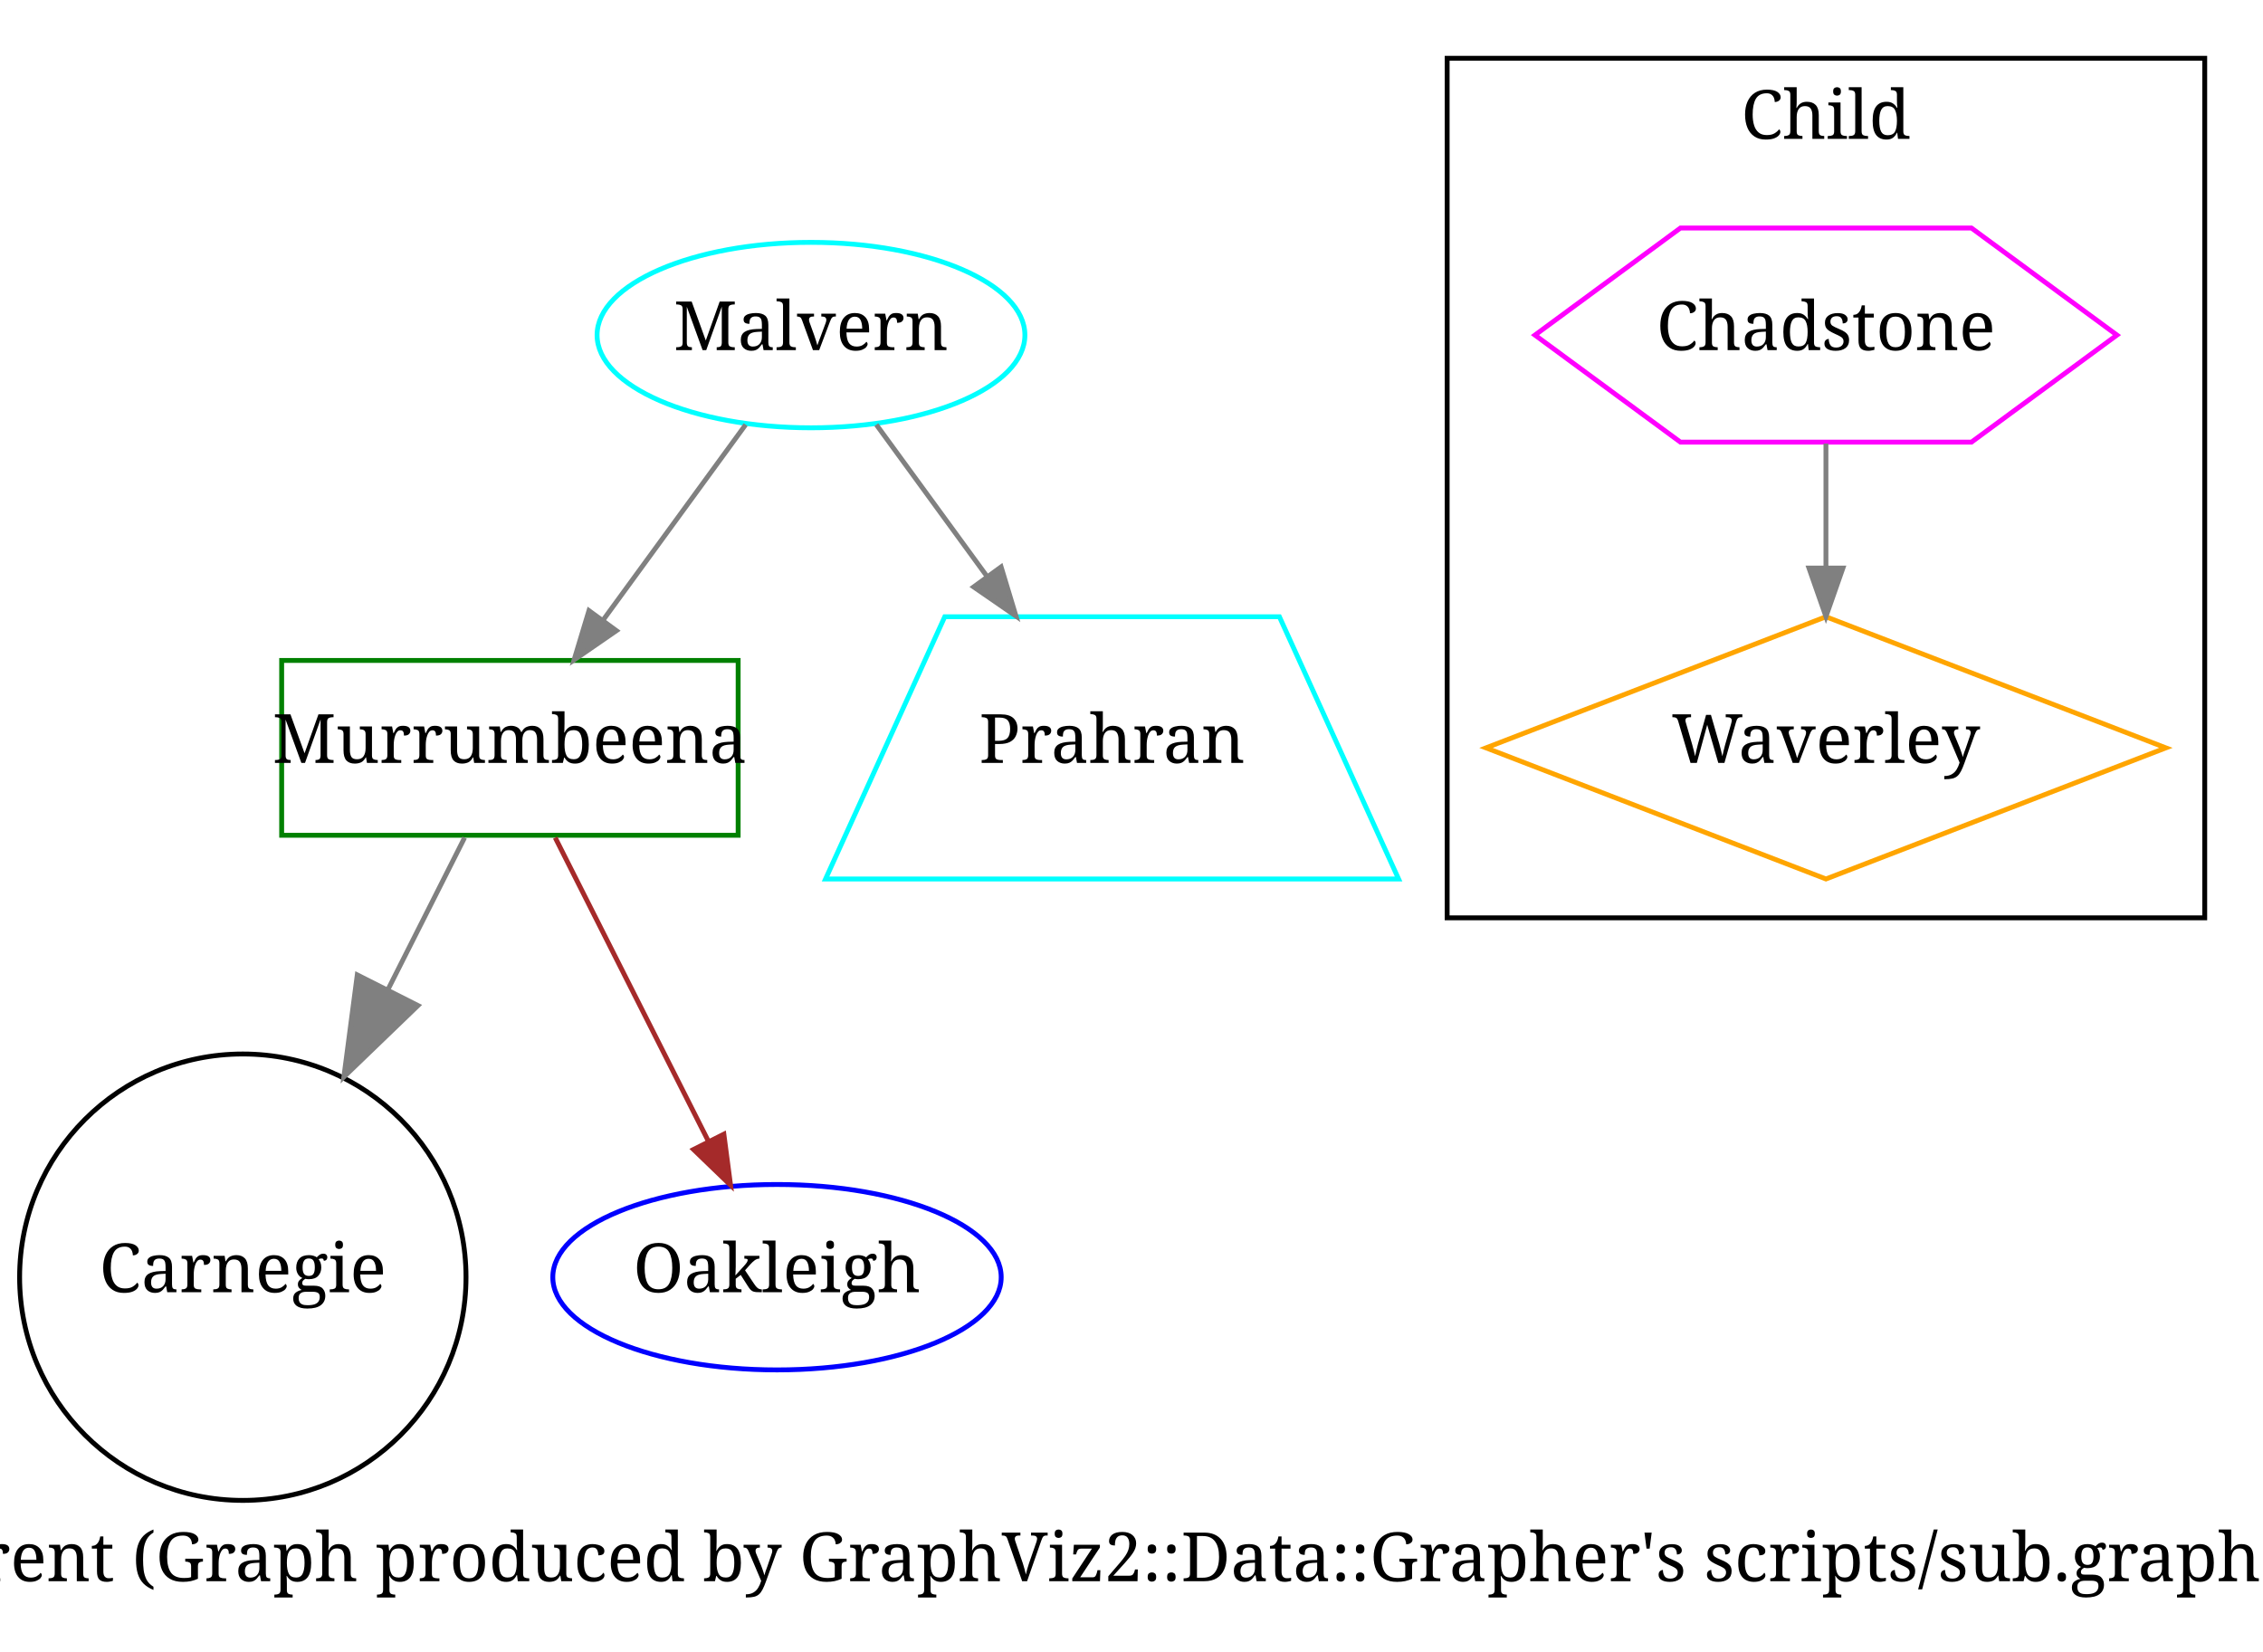
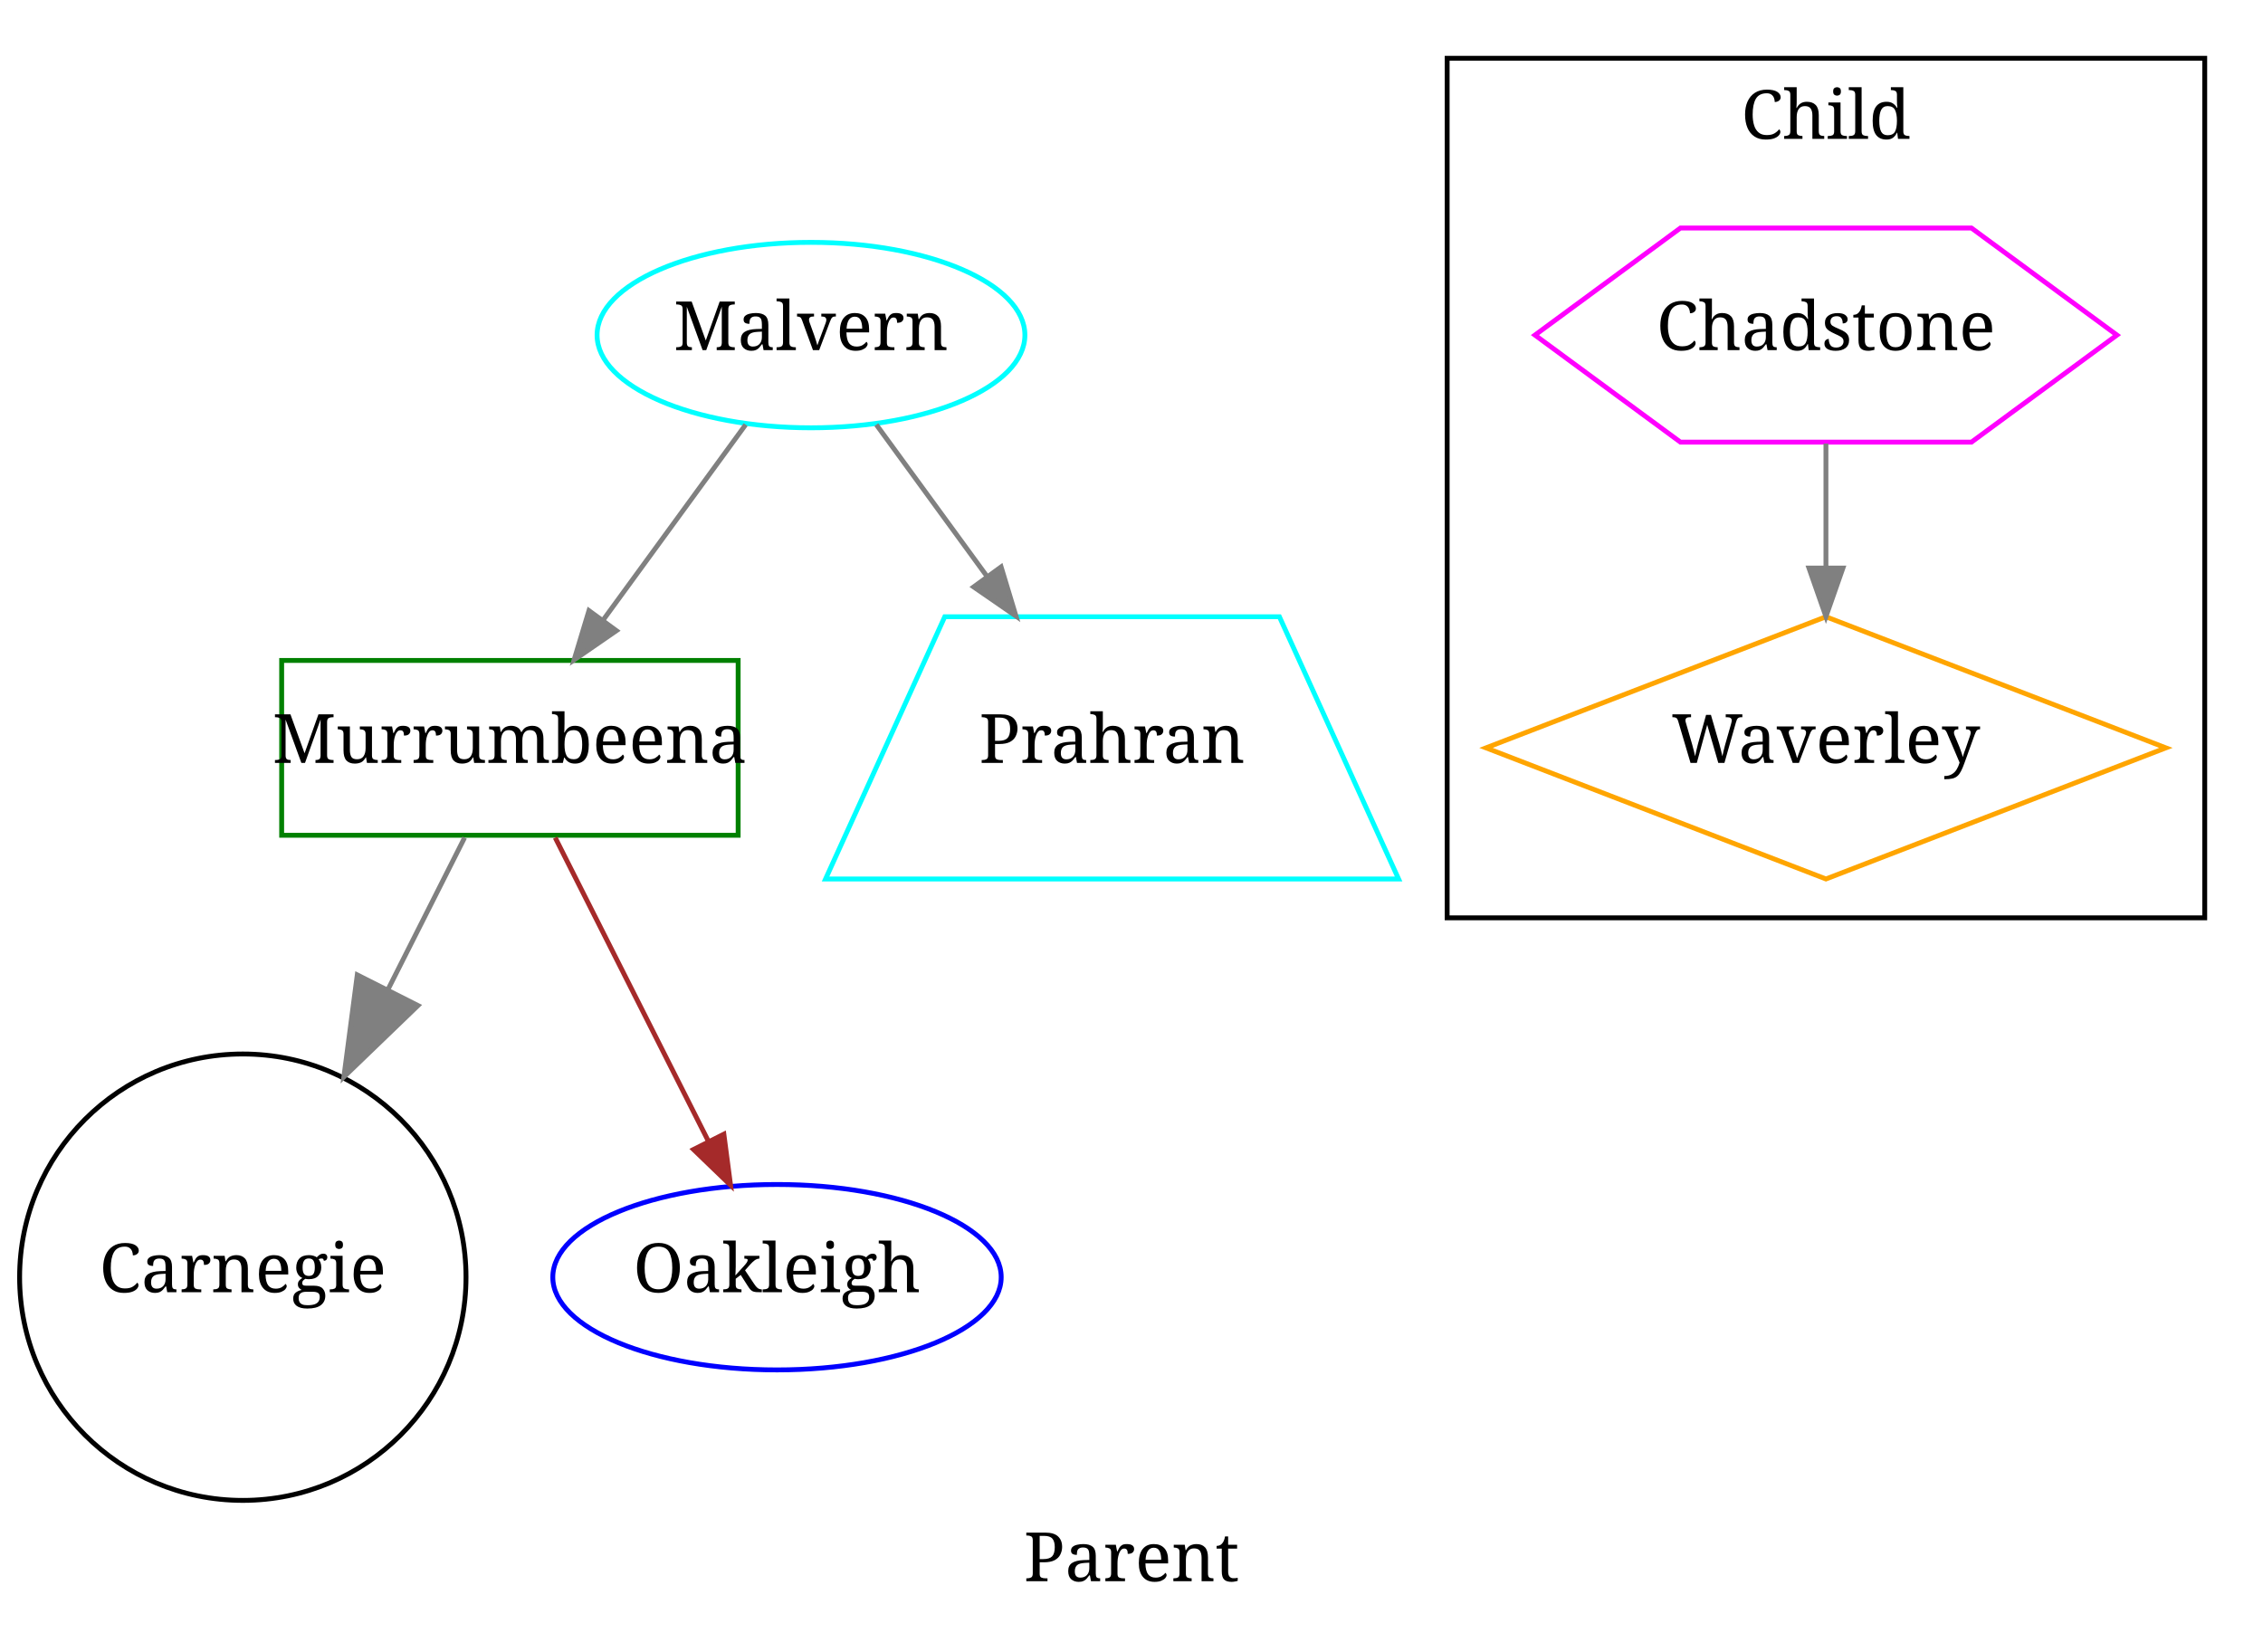
<svg xmlns="http://www.w3.org/2000/svg" width="466pt" height="340pt" viewBox="0.00 0.00 466.00 340.00">
  <g id="graph1" class="graph" transform="scale(1 1) rotate(0) translate(4 336)">
    <polygon fill="white" stroke="white" points="-4,5 -4,-336 463,-336 463,5 -4,5" />
-     <text text-anchor="middle" x="229" y="-10.4" font-family="Times Roman,serif" font-size="14.00">Parent (Graph produced by GraphViz2::Data::Grapher's scripts/sub.graph.pl)</text>
+     <text text-anchor="middle" x="229" y="-10.4" font-family="Times Roman,serif" font-size="14.00">Parent</text>
    <g id="graph2" class="cluster">
      <polygon fill="none" stroke="black" points="294,-147 294,-324 450,-324 450,-147 294,-147" />
      <text text-anchor="middle" x="372" y="-307.4" font-family="Times Roman,serif" font-size="14.00">Child</text>
    </g>
    <g id="node1" class="node">
      <ellipse fill="none" stroke="black" cx="46" cy="-73" rx="45.962" ry="45.962" />
      <text text-anchor="middle" x="46" y="-69.9" font-family="Times Roman,serif" font-size="14.00">Carnegie</text>
    </g>
    <g id="node2" class="node">
      <polygon fill="none" stroke="green" points="148,-200 54,-200 54,-164 148,-164 148,-200" />
      <text text-anchor="middle" x="101" y="-178.9" font-family="Times Roman,serif" font-size="14.00">Murrumbeena</text>
    </g>
    <g id="edge2" class="edge">
      <path fill="none" stroke="grey" d="M91.67,-163.51C87.205,-154.661 81.583,-143.519 75.825,-132.107" />
      <polygon fill="grey" stroke="grey" points="82.068,-128.942 66.809,-114.24 69.569,-135.249 82.068,-128.942" />
    </g>
    <g id="node3" class="node">
      <ellipse fill="none" stroke="blue" cx="156" cy="-73" rx="46.167" ry="19.092" />
      <text text-anchor="middle" x="156" y="-69.9" font-family="Times Roman,serif" font-size="14.00">Oakleigh</text>
    </g>
    <g id="edge4" class="edge">
      <path fill="none" stroke="brown" d="M110.33,-163.51C118.969,-146.389 131.938,-120.687 141.851,-101.041" />
      <polygon fill="brown" stroke="brown" points="145.059,-102.452 146.439,-91.947 138.81,-99.299 145.059,-102.452" />
    </g>
    <g id="node7" class="node">
      <polygon fill="none" stroke="magenta" points="431.921,-267 401.961,-289.045 342.039,-289.045 312.079,-267 342.039,-244.955 401.961,-244.955 431.921,-267" />
      <text text-anchor="middle" x="372" y="-263.9" font-family="Times Roman,serif" font-size="14.00">Chadstone</text>
    </g>
    <g id="node8" class="node">
      <polygon fill="none" stroke="orange" points="372,-209 302,-182 372,-155 442,-182 372,-209" />
      <text text-anchor="middle" x="372" y="-178.9" font-family="Times Roman,serif" font-size="14.00">Waverley</text>
    </g>
    <g id="edge7" class="edge">
      <path fill="none" stroke="grey" d="M372,-244.667C372,-236.819 372,-227.776 372,-219.045" />
      <polygon fill="grey" stroke="grey" points="375.5,-219.03 372,-209.03 368.5,-219.03 375.5,-219.03" />
    </g>
    <g id="node10" class="node">
      <ellipse fill="none" stroke="cyan" cx="163" cy="-267" rx="44.047" ry="19.092" />
      <text text-anchor="middle" x="163" y="-263.9" font-family="Times Roman,serif" font-size="14.00">Malvern</text>
    </g>
    <g id="edge11" class="edge">
      <path fill="none" stroke="grey" d="M149.547,-248.556C140.958,-236.781 129.689,-221.331 120.17,-208.282" />
      <polygon fill="grey" stroke="grey" points="122.935,-206.132 114.214,-200.116 117.279,-210.257 122.935,-206.132" />
    </g>
    <g id="node11" class="node">
      <polygon fill="none" stroke="cyan" points="259.457,-209 190.543,-209 166,-155 284,-155 259.457,-209" />
      <text text-anchor="middle" x="225" y="-178.9" font-family="Times Roman,serif" font-size="14.00">Prahran</text>
    </g>
    <g id="edge9" class="edge">
      <path fill="none" stroke="grey" d="M176.453,-248.556C183.085,-239.464 191.315,-228.181 199.103,-217.504" />
      <polygon fill="grey" stroke="grey" points="202.15,-219.266 205.215,-209.125 196.494,-215.141 202.15,-219.266" />
    </g>
  </g>
</svg>
